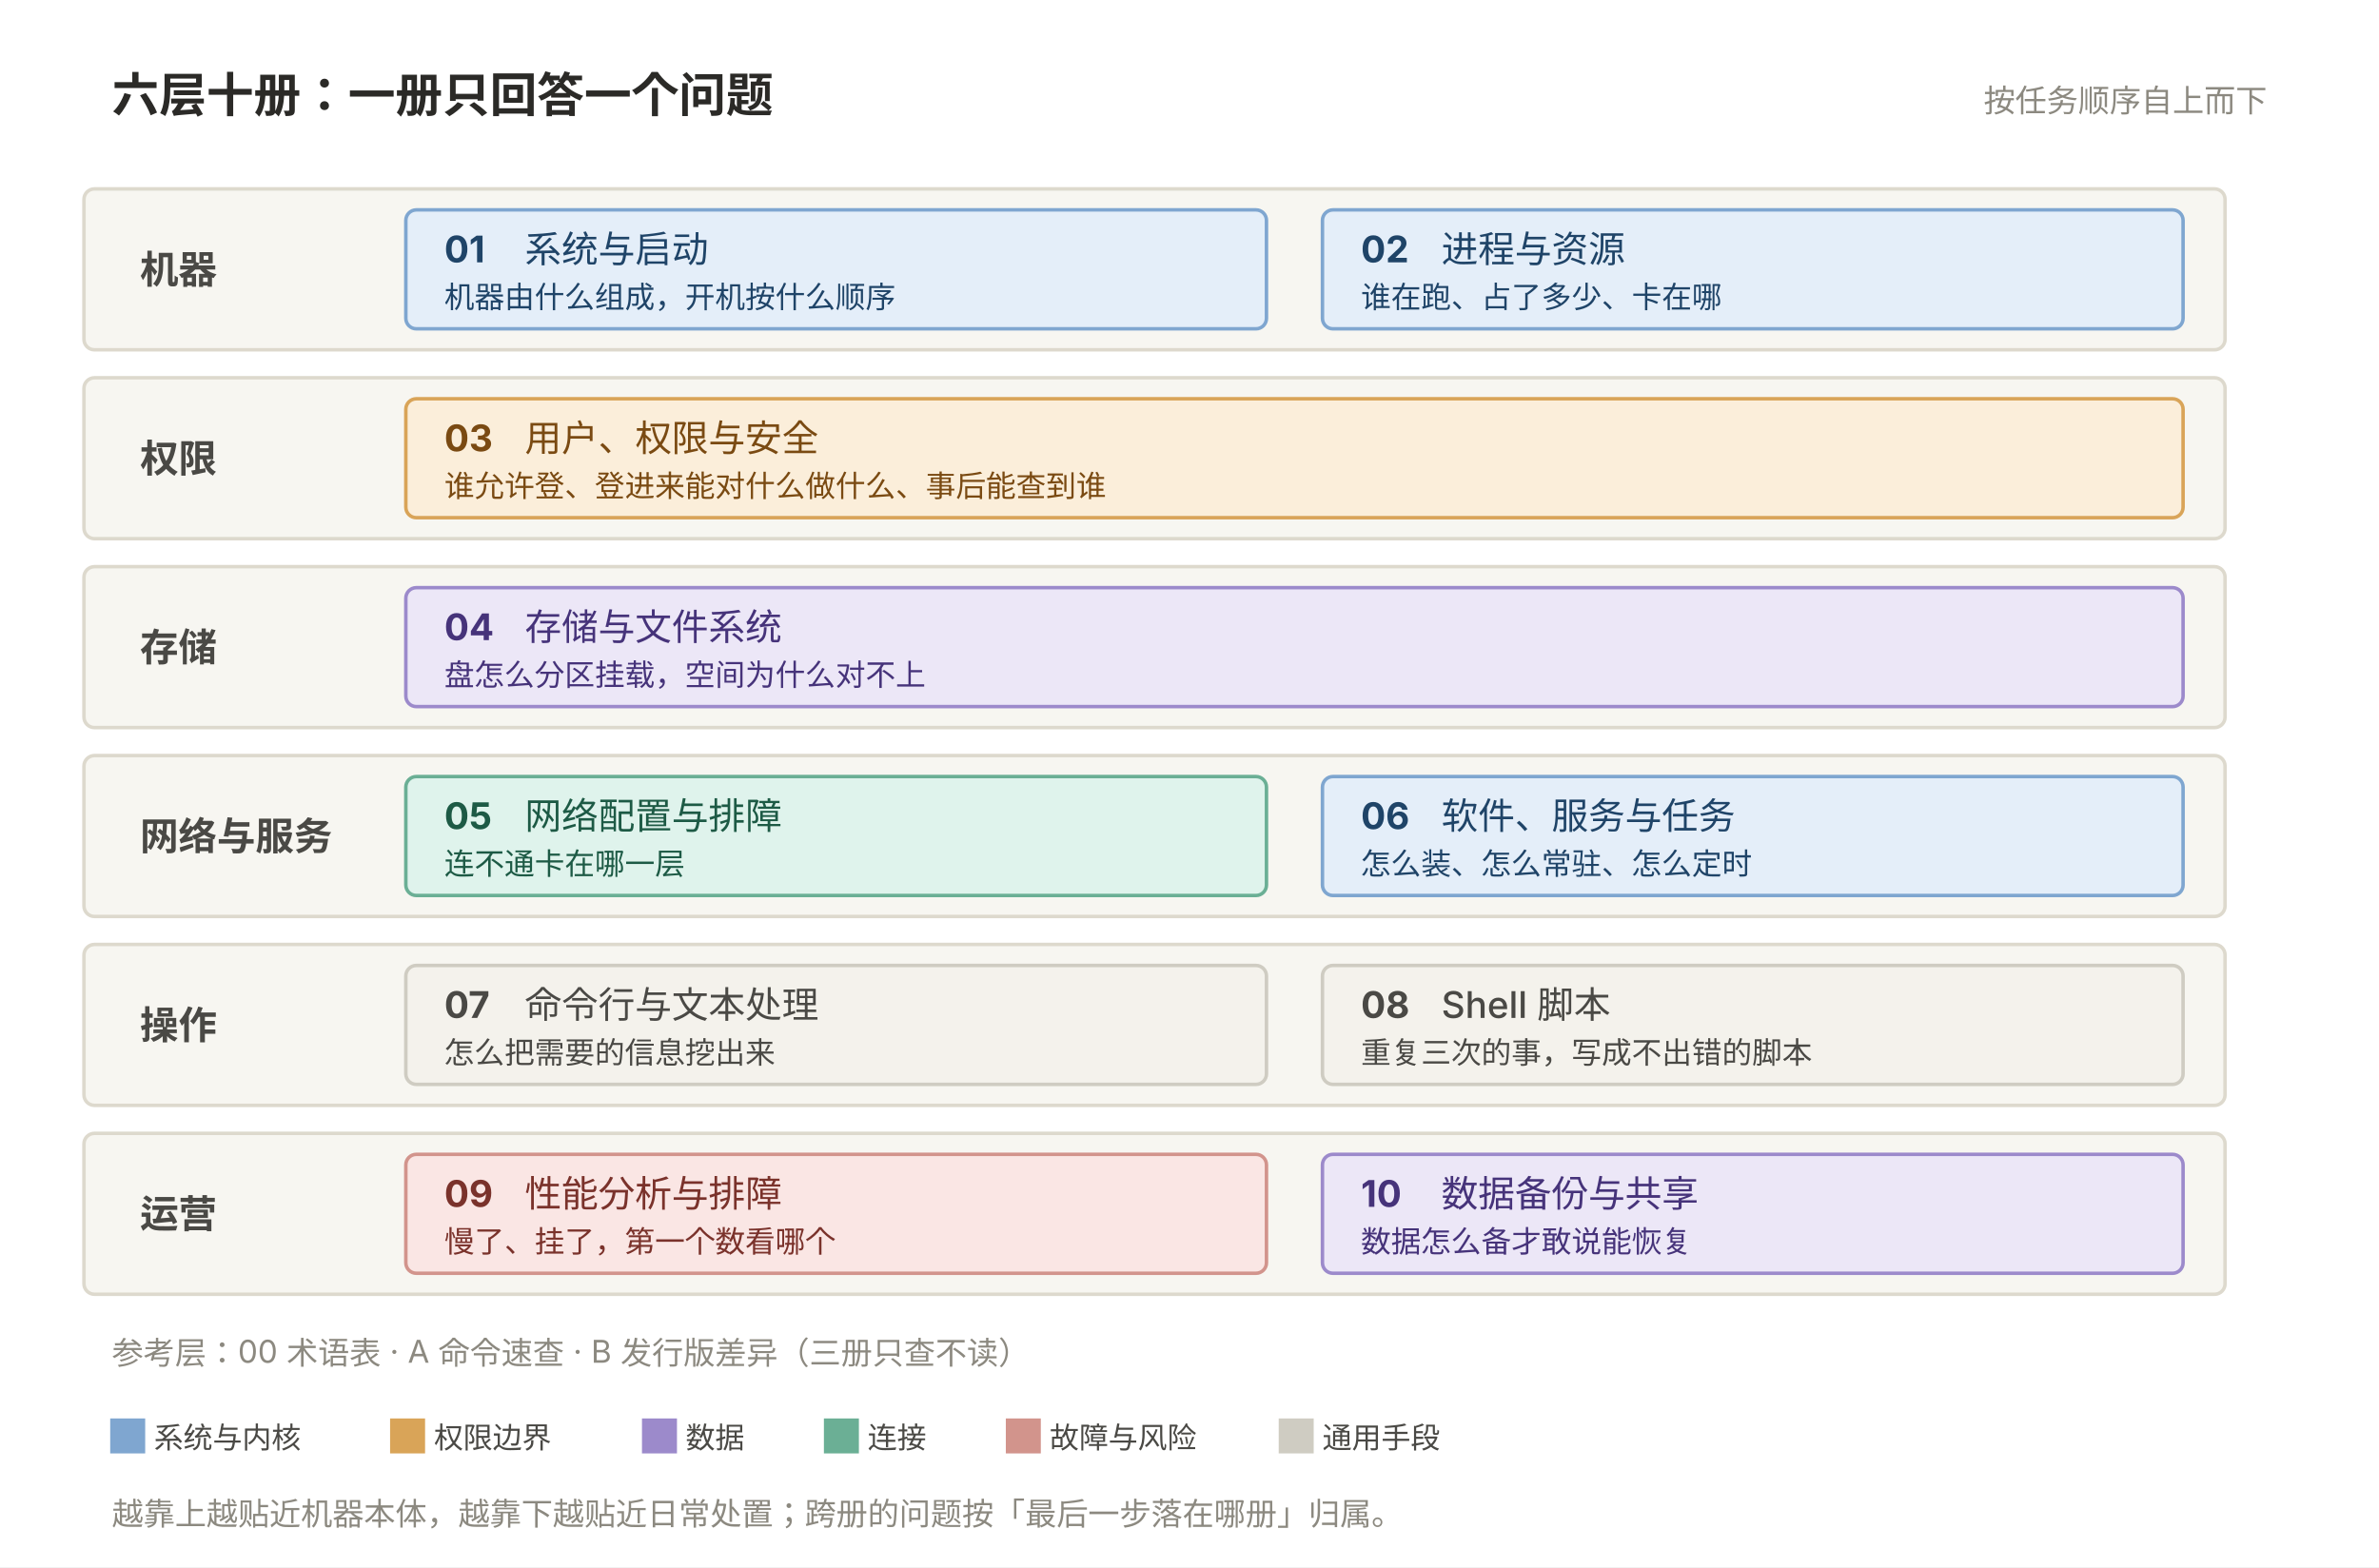
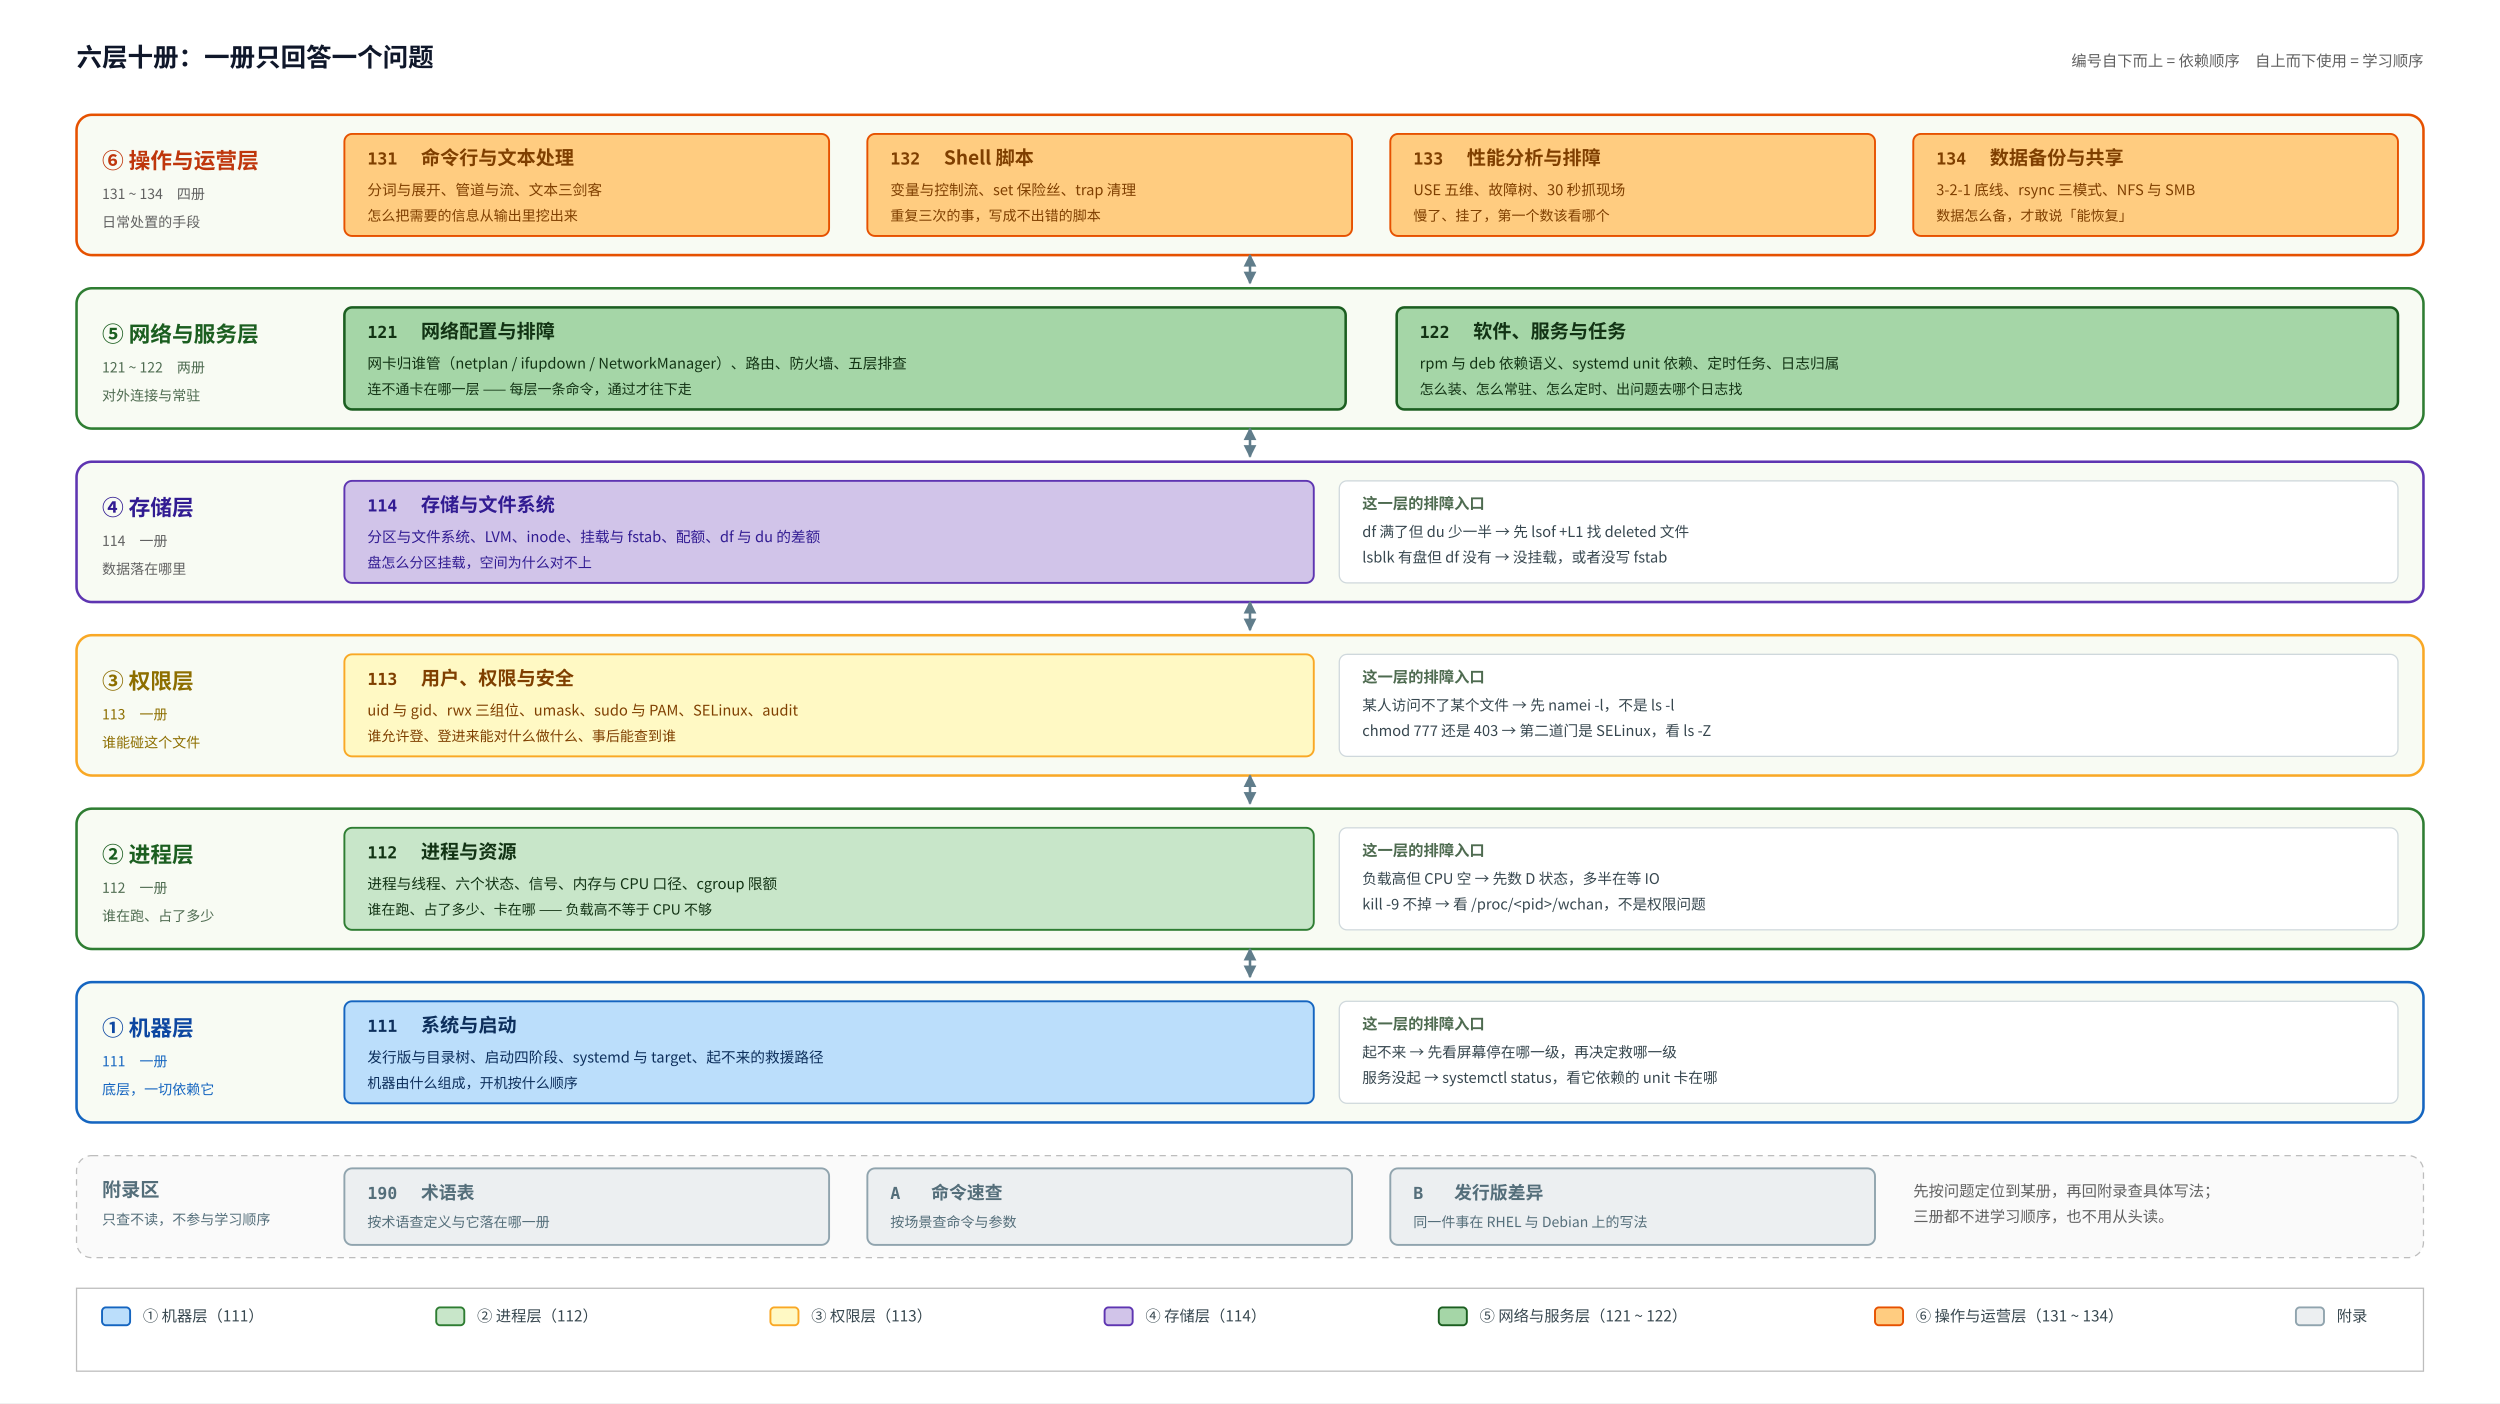
- <svg xmlns="http://www.w3.org/2000/svg" viewBox="0 0 1200 790.59" width="1200" height="790.59" font-family="-apple-system, 'Segoe UI', 'Microsoft YaHei', 'PingFang SC', sans-serif">
-   <g transform="scale(1.764706)">
-     <rect width="680" height="448" fill="#FFFFFF" />
-     <text x="32" y="32" font-size="13.5" font-weight="600" fill="#2B2A27">六层十册：一册只回答一个问题</text>
-     <text x="648" y="32" font-size="9" fill="#8C8980" text-anchor="end">按任务顺序自上而下</text>
-     <rect x="24" y="54" width="612" height="46" rx="3" fill="#F7F6F1" stroke="#DDD9CD" stroke-width="1" />
-     <text x="40" y="81" font-size="11" font-weight="600" fill="#4A4945">机器</text>
-     <rect x="116" y="60" width="246" height="34" rx="3" fill="#E4EEF9" stroke="#7FA6D0" stroke-width="1" />
-     <text x="127" y="75" font-size="10.5" font-weight="700" fill="#1F4468">01</text>
-     <text x="150" y="75" font-size="10.5" font-weight="500" fill="#1F4468">系统与启动</text>
-     <text x="127" y="88" font-size="8.6" fill="#1F4468">机器由什么组成，开机按什么顺序</text>
-     <rect x="378" y="60" width="246" height="34" rx="3" fill="#E4EEF9" stroke="#7FA6D0" stroke-width="1" />
-     <text x="389" y="75" font-size="10.5" font-weight="700" fill="#1F4468">02</text>
-     <text x="412" y="75" font-size="10.5" font-weight="500" fill="#1F4468">进程与资源</text>
-     <text x="389" y="88" font-size="8.6" fill="#1F4468">谁在跑、占了多少、卡在哪</text>
-     <rect x="24" y="108" width="612" height="46" rx="3" fill="#F7F6F1" stroke="#DDD9CD" stroke-width="1" />
-     <text x="40" y="135" font-size="11" font-weight="600" fill="#4A4945">权限</text>
-     <rect x="116" y="114" width="508" height="34" rx="3" fill="#FBEEDA" stroke="#D9A458" stroke-width="1" />
-     <text x="127" y="129" font-size="10.5" font-weight="700" fill="#7A4A12">03</text>
-     <text x="150" y="129" font-size="10.5" font-weight="500" fill="#7A4A12">用户、权限与安全</text>
-     <text x="127" y="142" font-size="8.6" fill="#7A4A12">谁允许登、登进来能对什么做什么、事后能查到谁</text>
-     <rect x="24" y="162" width="612" height="46" rx="3" fill="#F7F6F1" stroke="#DDD9CD" stroke-width="1" />
-     <text x="40" y="189" font-size="11" font-weight="600" fill="#4A4945">存储</text>
-     <rect x="116" y="168" width="508" height="34" rx="3" fill="#ECE7F7" stroke="#9C8ACB" stroke-width="1" />
-     <text x="127" y="183" font-size="10.5" font-weight="700" fill="#46337A">04</text>
-     <text x="150" y="183" font-size="10.5" font-weight="500" fill="#46337A">存储与文件系统</text>
-     <text x="127" y="196" font-size="8.6" fill="#46337A">盘怎么分区挂载，空间为什么对不上</text>
-     <rect x="24" y="216" width="612" height="46" rx="3" fill="#F7F6F1" stroke="#DDD9CD" stroke-width="1" />
-     <text x="40" y="243" font-size="11" font-weight="600" fill="#4A4945">网络与服务</text>
-     <rect x="116" y="222" width="246" height="34" rx="3" fill="#DFF3EC" stroke="#6BAF95" stroke-width="1" />
-     <text x="127" y="237" font-size="10.5" font-weight="700" fill="#1D5A45">05</text>
-     <text x="150" y="237" font-size="10.5" font-weight="500" fill="#1D5A45">网络配置与排障</text>
-     <text x="127" y="250" font-size="8.6" fill="#1D5A45">连不通卡在哪一层</text>
-     <rect x="378" y="222" width="246" height="34" rx="3" fill="#E4EEF9" stroke="#7FA6D0" stroke-width="1" />
-     <text x="389" y="237" font-size="10.5" font-weight="700" fill="#1F4468">06</text>
-     <text x="412" y="237" font-size="10.5" font-weight="500" fill="#1F4468">软件、服务与任务</text>
-     <text x="389" y="250" font-size="8.6" fill="#1F4468">怎么装、怎么常驻、怎么定时</text>
-     <rect x="24" y="270" width="612" height="46" rx="3" fill="#F7F6F1" stroke="#DDD9CD" stroke-width="1" />
-     <text x="40" y="297" font-size="11" font-weight="600" fill="#4A4945">操作</text>
-     <rect x="116" y="276" width="246" height="34" rx="3" fill="#F4F2EC" stroke="#CFCCC2" stroke-width="1" />
-     <text x="127" y="291" font-size="10.5" font-weight="700" fill="#4A4945">07</text>
-     <text x="150" y="291" font-size="10.5" font-weight="500" fill="#4A4945">命令行与文本处理</text>
-     <text x="127" y="304" font-size="8.6" fill="#4A4945">怎么把需要的信息挖出来</text>
-     <rect x="378" y="276" width="246" height="34" rx="3" fill="#F4F2EC" stroke="#CFCCC2" stroke-width="1" />
-     <text x="389" y="291" font-size="10.5" font-weight="700" fill="#4A4945">08</text>
-     <text x="412" y="291" font-size="10.5" font-weight="500" fill="#4A4945">Shell 脚本</text>
-     <text x="389" y="304" font-size="8.6" fill="#4A4945">重复三次的事，写成不出错的脚本</text>
-     <rect x="24" y="324" width="612" height="46" rx="3" fill="#F7F6F1" stroke="#DDD9CD" stroke-width="1" />
-     <text x="40" y="351" font-size="11" font-weight="600" fill="#4A4945">运营</text>
-     <rect x="116" y="330" width="246" height="34" rx="3" fill="#FAE6E4" stroke="#D2948C" stroke-width="1" />
-     <text x="127" y="345" font-size="10.5" font-weight="700" fill="#7A322B">09</text>
-     <text x="150" y="345" font-size="10.5" font-weight="500" fill="#7A322B">性能分析与排障</text>
-     <text x="127" y="358" font-size="8.6" fill="#7A322B">慢了、挂了，第一个数看哪个</text>
-     <rect x="378" y="330" width="246" height="34" rx="3" fill="#ECE7F7" stroke="#9C8ACB" stroke-width="1" />
-     <text x="389" y="345" font-size="10.5" font-weight="700" fill="#46337A">10</text>
-     <text x="412" y="345" font-size="10.5" font-weight="500" fill="#46337A">数据备份与共享</text>
-     <text x="389" y="358" font-size="8.6" fill="#46337A">数据怎么备才敢说能恢复</text>
-     <text x="32" y="390" font-size="9" fill="#8C8980">参考层：00 术语表 · A 命令速查 · B 发行版差异（三册只查不读）</text>
-     <rect x="32" y="406" width="9" height="9" fill="#7FA6D0" stroke="#7FA6D0" stroke-width="1" />
-     <text x="44" y="414" font-size="8.4" fill="#4A4945">系统与内核</text>
-     <rect x="112" y="406" width="9" height="9" fill="#D9A458" stroke="#D9A458" stroke-width="1" />
-     <text x="124" y="414" font-size="8.4" fill="#4A4945">权限边界</text>
-     <rect x="184" y="406" width="9" height="9" fill="#9C8ACB" stroke="#9C8ACB" stroke-width="1" />
-     <text x="196" y="414" font-size="8.4" fill="#4A4945">数据</text>
-     <rect x="236" y="406" width="9" height="9" fill="#6BAF95" stroke="#6BAF95" stroke-width="1" />
-     <text x="248" y="414" font-size="8.4" fill="#4A4945">连接</text>
-     <rect x="288" y="406" width="9" height="9" fill="#D2948C" stroke="#D2948C" stroke-width="1" />
-     <text x="300" y="414" font-size="8.4" fill="#4A4945">故障与风险</text>
-     <rect x="366" y="406" width="9" height="9" fill="#CFCCC2" stroke="#CFCCC2" stroke-width="1" />
-     <text x="378" y="414" font-size="8.4" fill="#4A4945">通用手段</text>
-     <text x="32" y="436" font-size="9" fill="#8C8980">越靠上越贴近机器本体，越靠下越贴近日常处置；跨册的问题按「最后一步落在哪册」归属。</text>
-   </g>
+ <svg xmlns="http://www.w3.org/2000/svg" viewBox="0 0 1960 1100" font-family="'Microsoft YaHei','PingFang SC','Noto Sans CJK SC',sans-serif">
+   <rect x="0" y="0" width="1960" height="1100" fill="#ffffff" />
+   <defs>
+     <marker id="arrow" viewBox="0 0 10 10" refX="9" refY="5" markerWidth="10" markerHeight="10" markerUnits="userSpaceOnUse" orient="auto-start-reverse">
+       <path d="M 0 0 L 10 5 L 0 10 z" fill="#607d8b" />
+     </marker>
+   </defs>
+   <text x="60" y="52" font-size="20" font-weight="bold" fill="#0f172a">六层十册：一册只回答一个问题</text>
+   <text x="1900" y="52" font-size="12" fill="#616161" text-anchor="end">编号自下而上 = 依赖顺序　自上而下使用 = 学习顺序</text>
+   <rect x="60" y="90" width="1840" height="110" rx="12" fill="#f1f8e9" fill-opacity="0.55" stroke="#e65100" stroke-width="2" />
+   <text x="80" y="132" font-size="17" font-weight="bold" fill="#bf360c">⑥ 操作与运营层</text>
+   <text x="80" y="156" font-size="11" fill="#616161">131 ~ 134　四册</text>
+   <text x="80" y="178" font-size="11" fill="#616161">日常处置的手段</text>
+   <rect x="270" y="105" width="380" height="80" rx="6" fill="#ffcc80" stroke="#e65100" stroke-width="1.5" />
+   <text x="288" y="129" font-size="13" font-weight="bold" fill="#7f3f00" font-family="ui-monospace,Menlo,Consolas,monospace">131</text>
+   <text x="330" y="129" font-size="15" font-weight="bold" fill="#7f3f00">命令行与文本处理</text>
+   <text x="288" y="153" font-size="11.5" fill="#7f3f00">分词与展开、管道与流、文本三剑客</text>
+   <text x="288" y="173" font-size="11" fill="#7f3f00">怎么把需要的信息从输出里挖出来</text>
+   <rect x="680" y="105" width="380" height="80" rx="6" fill="#ffcc80" stroke="#e65100" stroke-width="1.5" />
+   <text x="698" y="129" font-size="13" font-weight="bold" fill="#7f3f00" font-family="ui-monospace,Menlo,Consolas,monospace">132</text>
+   <text x="740" y="129" font-size="15" font-weight="bold" fill="#7f3f00">Shell 脚本</text>
+   <text x="698" y="153" font-size="11.5" fill="#7f3f00">变量与控制流、set 保险丝、trap 清理</text>
+   <text x="698" y="173" font-size="11" fill="#7f3f00">重复三次的事，写成不出错的脚本</text>
+   <rect x="1090" y="105" width="380" height="80" rx="6" fill="#ffcc80" stroke="#e65100" stroke-width="1.5" />
+   <text x="1108" y="129" font-size="13" font-weight="bold" fill="#7f3f00" font-family="ui-monospace,Menlo,Consolas,monospace">133</text>
+   <text x="1150" y="129" font-size="15" font-weight="bold" fill="#7f3f00">性能分析与排障</text>
+   <text x="1108" y="153" font-size="11.5" fill="#7f3f00">USE 五维、故障树、30 秒抓现场</text>
+   <text x="1108" y="173" font-size="11" fill="#7f3f00">慢了、挂了，第一个数该看哪个</text>
+   <rect x="1500" y="105" width="380" height="80" rx="6" fill="#ffcc80" stroke="#e65100" stroke-width="1.5" />
+   <text x="1518" y="129" font-size="13" font-weight="bold" fill="#7f3f00" font-family="ui-monospace,Menlo,Consolas,monospace">134</text>
+   <text x="1560" y="129" font-size="15" font-weight="bold" fill="#7f3f00">数据备份与共享</text>
+   <text x="1518" y="153" font-size="11.5" fill="#7f3f00">3-2-1 底线、rsync 三模式、NFS 与 SMB</text>
+   <text x="1518" y="173" font-size="11" fill="#7f3f00">数据怎么备，才敢说「能恢复」</text>
+   <line x1="980" y1="200" x2="980" y2="222" stroke="#607d8b" stroke-width="2" marker-start="url(#arrow)" marker-end="url(#arrow)" />
+   <rect x="60" y="226" width="1840" height="110" rx="12" fill="#f1f8e9" fill-opacity="0.55" stroke="#2e7d32" stroke-width="2" />
+   <text x="80" y="268" font-size="17" font-weight="bold" fill="#1b5e20">⑤ 网络与服务层</text>
+   <text x="80" y="292" font-size="11" fill="#4e6b50">121 ~ 122　两册</text>
+   <text x="80" y="314" font-size="11" fill="#4e6b50">对外连接与常驻</text>
+   <rect x="270" y="241" width="785" height="80" rx="6" fill="#a5d6a7" stroke="#1b5e20" stroke-width="2" />
+   <text x="288" y="265" font-size="13" font-weight="bold" fill="#123314" font-family="ui-monospace,Menlo,Consolas,monospace">121</text>
+   <text x="330" y="265" font-size="15" font-weight="bold" fill="#123314">网络配置与排障</text>
+   <text x="288" y="289" font-size="11.5" fill="#123314">网卡归谁管（netplan / ifupdown / NetworkManager）、路由、防火墙、五层排查</text>
+   <text x="288" y="309" font-size="11" fill="#123314">连不通卡在哪一层 —— 每层一条命令，通过才往下走</text>
+   <rect x="1095" y="241" width="785" height="80" rx="6" fill="#a5d6a7" stroke="#1b5e20" stroke-width="2" />
+   <text x="1113" y="265" font-size="13" font-weight="bold" fill="#123314" font-family="ui-monospace,Menlo,Consolas,monospace">122</text>
+   <text x="1155" y="265" font-size="15" font-weight="bold" fill="#123314">软件、服务与任务</text>
+   <text x="1113" y="289" font-size="11.5" fill="#123314">rpm 与 deb 依赖语义、systemd unit 依赖、定时任务、日志归属</text>
+   <text x="1113" y="309" font-size="11" fill="#123314">怎么装、怎么常驻、怎么定时、出问题去哪个日志找</text>
+   <line x1="980" y1="336" x2="980" y2="358" stroke="#607d8b" stroke-width="2" marker-start="url(#arrow)" marker-end="url(#arrow)" />
+   <rect x="60" y="362" width="1840" height="110" rx="12" fill="#f1f8e9" fill-opacity="0.55" stroke="#5e35b1" stroke-width="2" />
+   <text x="80" y="404" font-size="17" font-weight="bold" fill="#311b92">④ 存储层</text>
+   <text x="80" y="428" font-size="11" fill="#616161">114　一册</text>
+   <text x="80" y="450" font-size="11" fill="#616161">数据落在哪里</text>
+   <rect x="270" y="377" width="760" height="80" rx="6" fill="#d1c4e9" stroke="#5e35b1" stroke-width="1.5" />
+   <text x="288" y="401" font-size="13" font-weight="bold" fill="#311b92" font-family="ui-monospace,Menlo,Consolas,monospace">114</text>
+   <text x="330" y="401" font-size="15" font-weight="bold" fill="#311b92">存储与文件系统</text>
+   <text x="288" y="425" font-size="11.5" fill="#311b92">分区与文件系统、LVM、inode、挂载与 fstab、配额、df 与 du 的差额</text>
+   <text x="288" y="445" font-size="11" fill="#311b92">盘怎么分区挂载，空间为什么对不上</text>
+   <rect x="1050" y="377" width="830" height="80" rx="6" fill="#ffffff" stroke="#cfd8dc" stroke-width="1" />
+   <text x="1068" y="399" font-size="12" font-weight="bold" fill="#4e6b50">这一层的排障入口</text>
+   <text x="1068" y="421" font-size="11.5" fill="#37474f">df 满了但 du 少一半 → 先 lsof +L1 找 deleted 文件</text>
+   <text x="1068" y="441" font-size="11.5" fill="#37474f">lsblk 有盘但 df 没有 → 没挂载，或者没写 fstab</text>
+   <line x1="980" y1="472" x2="980" y2="494" stroke="#607d8b" stroke-width="2" marker-start="url(#arrow)" marker-end="url(#arrow)" />
+   <rect x="60" y="498" width="1840" height="110" rx="12" fill="#f1f8e9" fill-opacity="0.55" stroke="#f9a825" stroke-width="2" />
+   <text x="80" y="540" font-size="17" font-weight="bold" fill="#8d6e00">③ 权限层</text>
+   <text x="80" y="564" font-size="11" fill="#8d6e00">113　一册</text>
+   <text x="80" y="586" font-size="11" fill="#8d6e00">谁能碰这个文件</text>
+   <rect x="270" y="513" width="760" height="80" rx="6" fill="#fff9c4" stroke="#f9a825" stroke-width="1.5" />
+   <text x="288" y="537" font-size="13" font-weight="bold" fill="#7f3f00" font-family="ui-monospace,Menlo,Consolas,monospace">113</text>
+   <text x="330" y="537" font-size="15" font-weight="bold" fill="#7f3f00">用户、权限与安全</text>
+   <text x="288" y="561" font-size="11.5" fill="#7f3f00">uid 与 gid、rwx 三组位、umask、sudo 与 PAM、SELinux、audit</text>
+   <text x="288" y="581" font-size="11" fill="#7f3f00">谁允许登、登进来能对什么做什么、事后能查到谁</text>
+   <rect x="1050" y="513" width="830" height="80" rx="6" fill="#ffffff" stroke="#cfd8dc" stroke-width="1" />
+   <text x="1068" y="535" font-size="12" font-weight="bold" fill="#4e6b50">这一层的排障入口</text>
+   <text x="1068" y="557" font-size="11.5" fill="#37474f">某人访问不了某个文件 → 先 namei -l，不是 ls -l</text>
+   <text x="1068" y="577" font-size="11.5" fill="#37474f">chmod 777 还是 403 → 第二道门是 SELinux，看 ls -Z</text>
+   <line x1="980" y1="608" x2="980" y2="630" stroke="#607d8b" stroke-width="2" marker-start="url(#arrow)" marker-end="url(#arrow)" />
+   <rect x="60" y="634" width="1840" height="110" rx="12" fill="#f1f8e9" fill-opacity="0.55" stroke="#2e7d32" stroke-width="2" />
+   <text x="80" y="676" font-size="17" font-weight="bold" fill="#1b5e20">② 进程层</text>
+   <text x="80" y="700" font-size="11" fill="#4e6b50">112　一册</text>
+   <text x="80" y="722" font-size="11" fill="#4e6b50">谁在跑、占了多少</text>
+   <rect x="270" y="649" width="760" height="80" rx="6" fill="#c8e6c9" stroke="#2e7d32" stroke-width="1.5" />
+   <text x="288" y="673" font-size="13" font-weight="bold" fill="#123314" font-family="ui-monospace,Menlo,Consolas,monospace">112</text>
+   <text x="330" y="673" font-size="15" font-weight="bold" fill="#123314">进程与资源</text>
+   <text x="288" y="697" font-size="11.5" fill="#123314">进程与线程、六个状态、信号、内存与 CPU 口径、cgroup 限额</text>
+   <text x="288" y="717" font-size="11" fill="#123314">谁在跑、占了多少、卡在哪 —— 负载高不等于 CPU 不够</text>
+   <rect x="1050" y="649" width="830" height="80" rx="6" fill="#ffffff" stroke="#cfd8dc" stroke-width="1" />
+   <text x="1068" y="671" font-size="12" font-weight="bold" fill="#4e6b50">这一层的排障入口</text>
+   <text x="1068" y="693" font-size="11.5" fill="#37474f">负载高但 CPU 空 → 先数 D 状态，多半在等 IO</text>
+   <text x="1068" y="713" font-size="11.5" fill="#37474f">kill -9 不掉 → 看 /proc/&lt;pid&gt;/wchan，不是权限问题</text>
+   <line x1="980" y1="744" x2="980" y2="766" stroke="#607d8b" stroke-width="2" marker-start="url(#arrow)" marker-end="url(#arrow)" />
+   <rect x="60" y="770" width="1840" height="110" rx="12" fill="#f1f8e9" fill-opacity="0.55" stroke="#1565c0" stroke-width="2" />
+   <text x="80" y="812" font-size="17" font-weight="bold" fill="#0d47a1">① 机器层</text>
+   <text x="80" y="836" font-size="11" fill="#1565c0">111　一册</text>
+   <text x="80" y="858" font-size="11" fill="#1565c0">底层，一切依赖它</text>
+   <rect x="270" y="785" width="760" height="80" rx="6" fill="#bbdefb" stroke="#1565c0" stroke-width="1.5" />
+   <text x="288" y="809" font-size="13" font-weight="bold" fill="#0d2f5c" font-family="ui-monospace,Menlo,Consolas,monospace">111</text>
+   <text x="330" y="809" font-size="15" font-weight="bold" fill="#0d2f5c">系统与启动</text>
+   <text x="288" y="833" font-size="11.5" fill="#0d2f5c">发行版与目录树、启动四阶段、systemd 与 target、起不来的救援路径</text>
+   <text x="288" y="853" font-size="11" fill="#0d2f5c">机器由什么组成，开机按什么顺序</text>
+   <rect x="1050" y="785" width="830" height="80" rx="6" fill="#ffffff" stroke="#cfd8dc" stroke-width="1" />
+   <text x="1068" y="807" font-size="12" font-weight="bold" fill="#4e6b50">这一层的排障入口</text>
+   <text x="1068" y="829" font-size="11.5" fill="#37474f">起不来 → 先看屏幕停在哪一级，再决定救哪一级</text>
+   <text x="1068" y="849" font-size="11.5" fill="#37474f">服务没起 → systemctl status，看它依赖的 unit 卡在哪</text>
+   <rect x="60" y="906" width="1840" height="80" rx="12" fill="#fafafa" stroke="#bdbdbd" stroke-width="1" stroke-dasharray="5 4" />
+   <text x="80" y="938" font-size="15" font-weight="bold" fill="#546e7a">附录区</text>
+   <text x="80" y="960" font-size="11" fill="#546e7a">只查不读，不参与学习顺序</text>
+   <rect x="270" y="916" width="380" height="60" rx="6" fill="#eceff1" stroke="#90a4ae" stroke-width="1.5" />
+   <text x="288" y="940" font-size="13" font-weight="bold" fill="#546e7a" font-family="ui-monospace,Menlo,Consolas,monospace">190</text>
+   <text x="330" y="940" font-size="14" font-weight="bold" fill="#546e7a">术语表</text>
+   <text x="288" y="962" font-size="11" fill="#546e7a">按术语查定义与它落在哪一册</text>
+   <rect x="680" y="916" width="380" height="60" rx="6" fill="#eceff1" stroke="#90a4ae" stroke-width="1.5" />
+   <text x="698" y="940" font-size="13" font-weight="bold" fill="#546e7a" font-family="ui-monospace,Menlo,Consolas,monospace">A</text>
+   <text x="730" y="940" font-size="14" font-weight="bold" fill="#546e7a">命令速查</text>
+   <text x="698" y="962" font-size="11" fill="#546e7a">按场景查命令与参数</text>
+   <rect x="1090" y="916" width="380" height="60" rx="6" fill="#eceff1" stroke="#90a4ae" stroke-width="1.5" />
+   <text x="1108" y="940" font-size="13" font-weight="bold" fill="#546e7a" font-family="ui-monospace,Menlo,Consolas,monospace">B</text>
+   <text x="1140" y="940" font-size="14" font-weight="bold" fill="#546e7a">发行版差异</text>
+   <text x="1108" y="962" font-size="11" fill="#546e7a">同一件事在 RHEL 与 Debian 上的写法</text>
+   <text x="1500" y="938" font-size="12" fill="#616161">先按问题定位到某册，再回附录查具体写法；</text>
+   <text x="1500" y="958" font-size="12" fill="#616161">三册都不进学习顺序，也不用从头读。</text>
+   <rect x="60" y="1010" width="1840" height="65" fill="#ffffff" stroke="#bdbdbd" stroke-width="1" />
+   <rect x="80" y="1025" width="22" height="14" rx="3" fill="#bbdefb" stroke="#1565c0" stroke-width="1.5" />
+   <text x="112" y="1036" font-size="12" fill="#37474f">① 机器层（111）</text>
+   <rect x="342" y="1025" width="22" height="14" rx="3" fill="#c8e6c9" stroke="#2e7d32" stroke-width="1.5" />
+   <text x="374" y="1036" font-size="12" fill="#37474f">② 进程层（112）</text>
+   <rect x="604" y="1025" width="22" height="14" rx="3" fill="#fff9c4" stroke="#f9a825" stroke-width="1.5" />
+   <text x="636" y="1036" font-size="12" fill="#37474f">③ 权限层（113）</text>
+   <rect x="866" y="1025" width="22" height="14" rx="3" fill="#d1c4e9" stroke="#5e35b1" stroke-width="1.5" />
+   <text x="898" y="1036" font-size="12" fill="#37474f">④ 存储层（114）</text>
+   <rect x="1128" y="1025" width="22" height="14" rx="3" fill="#a5d6a7" stroke="#1b5e20" stroke-width="1.5" />
+   <text x="1160" y="1036" font-size="12" fill="#37474f">⑤ 网络与服务层（121 ~ 122）</text>
+   <rect x="1470" y="1025" width="22" height="14" rx="3" fill="#ffcc80" stroke="#e65100" stroke-width="1.5" />
+   <text x="1502" y="1036" font-size="12" fill="#37474f">⑥ 操作与运营层（131 ~ 134）</text>
+   <rect x="1800" y="1025" width="22" height="14" rx="3" fill="#eceff1" stroke="#90a4ae" stroke-width="1.5" />
+   <text x="1832" y="1036" font-size="12" fill="#37474f">附录</text>
</svg>
